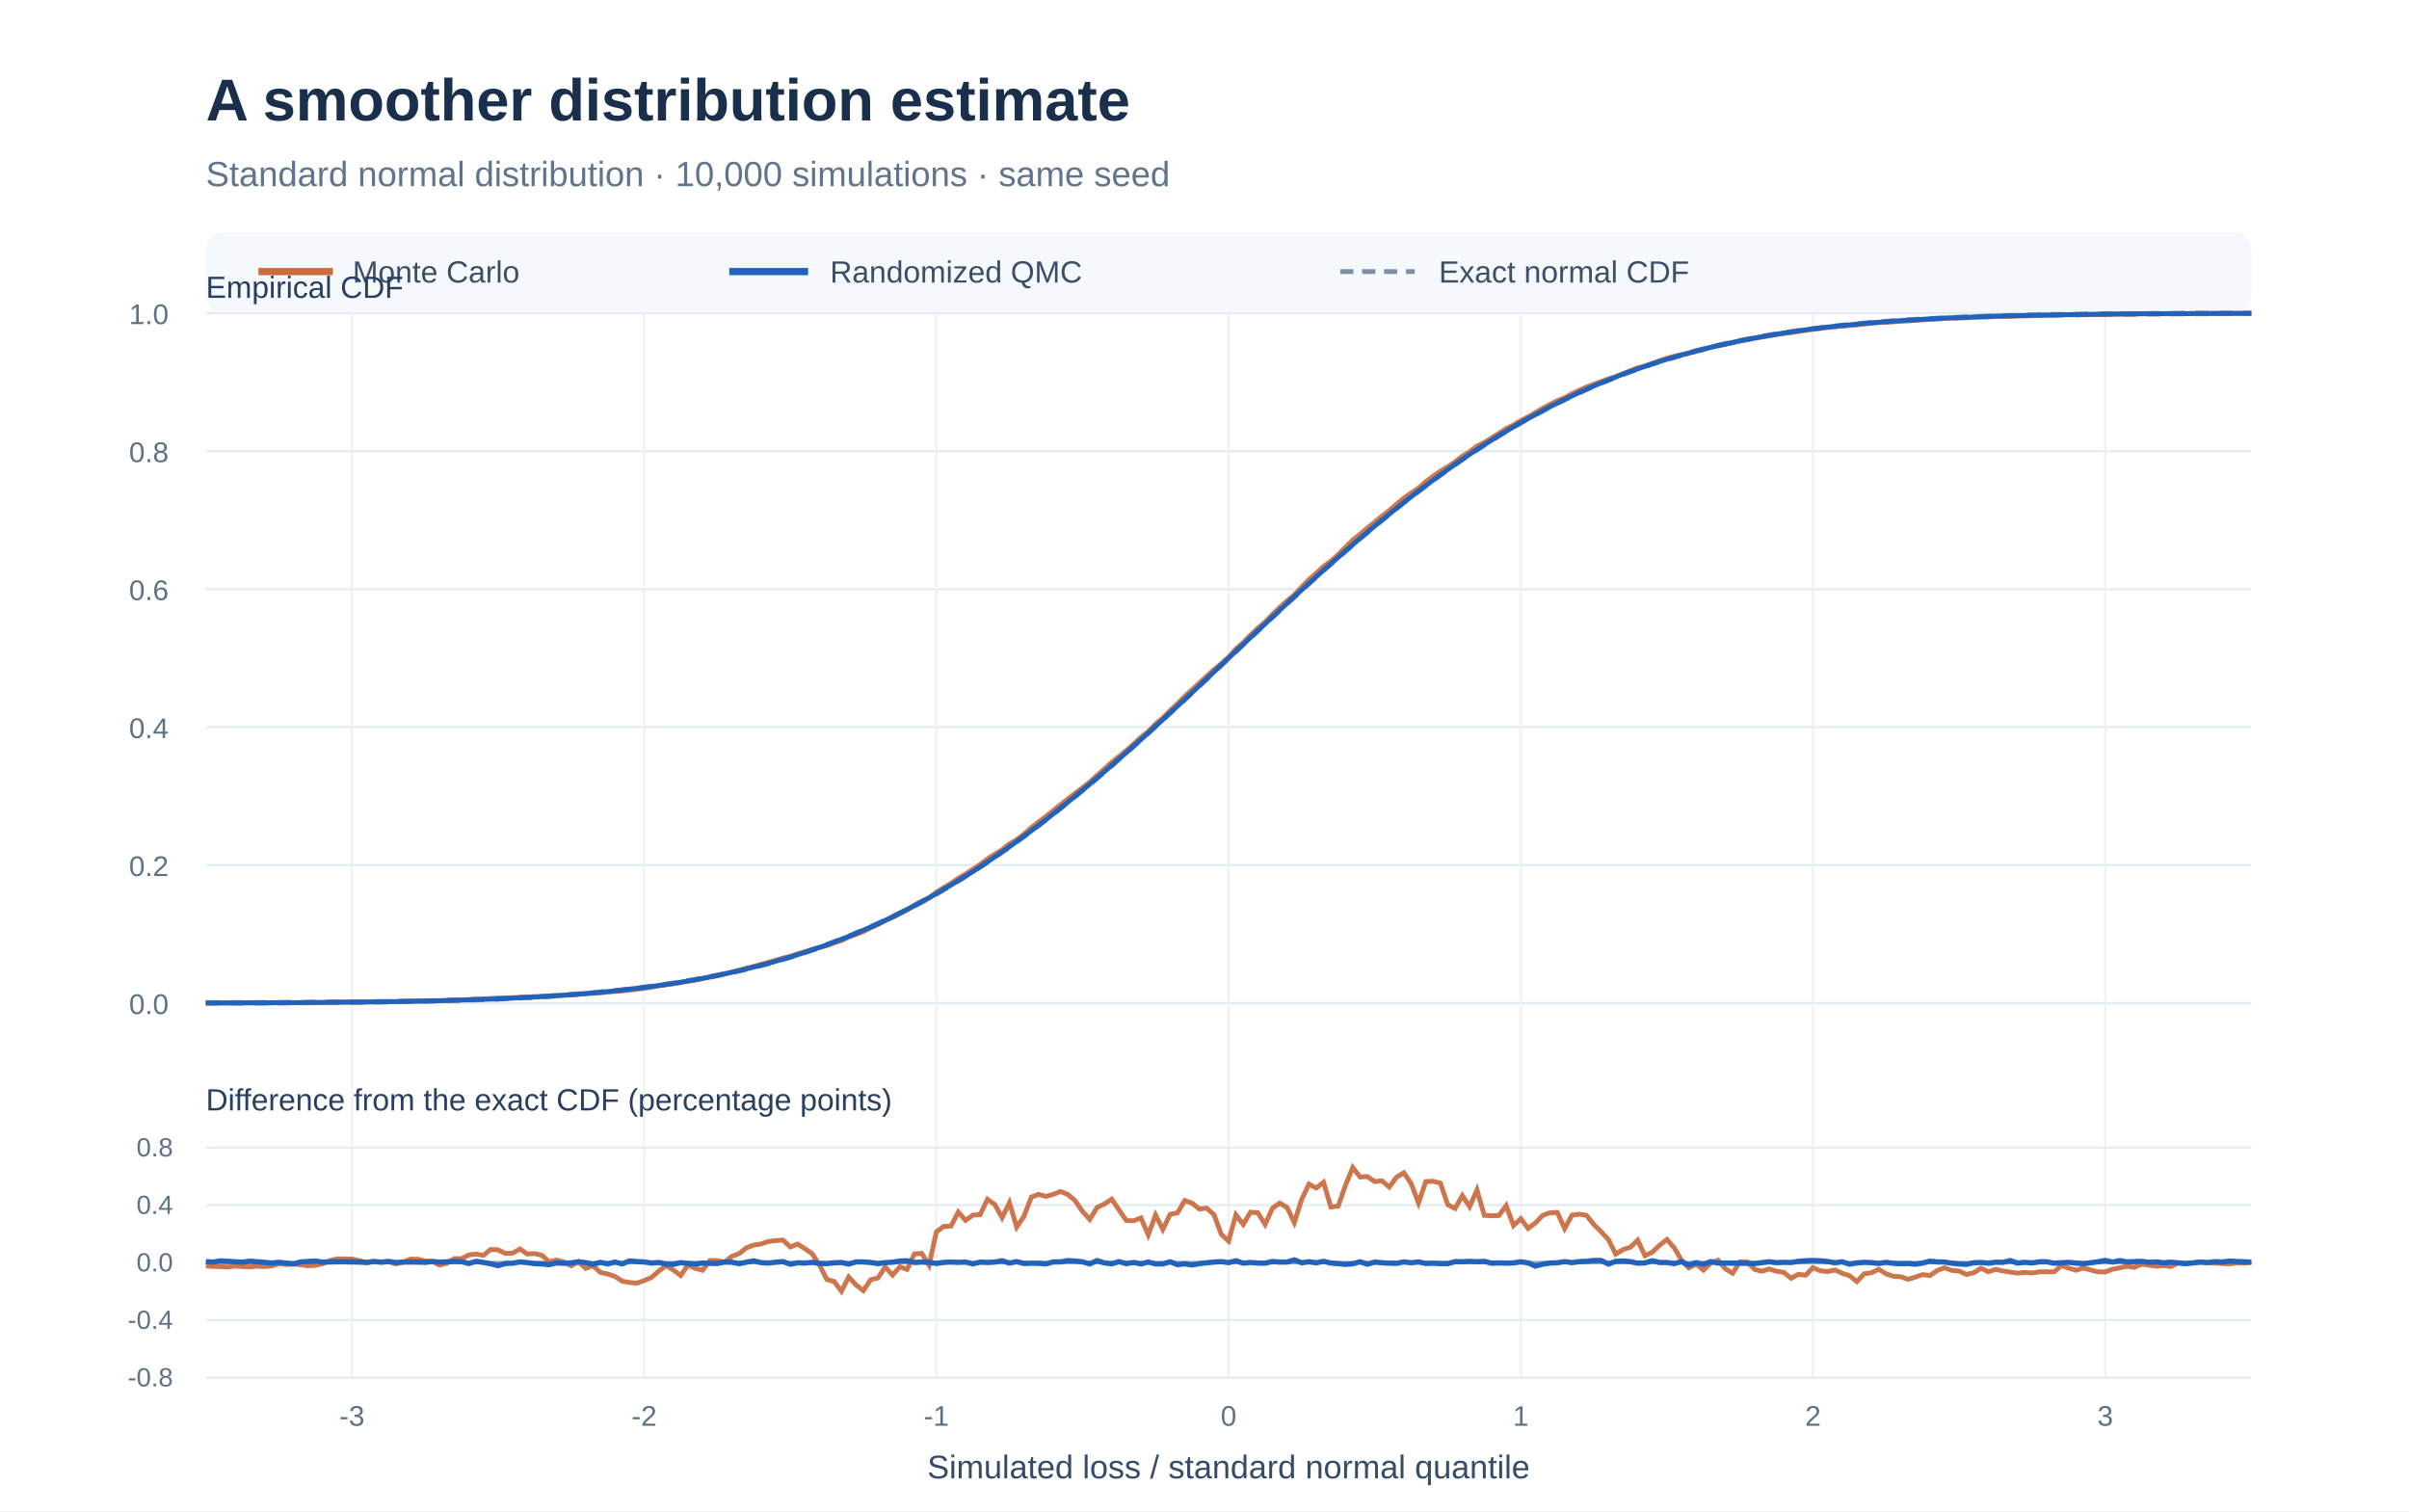
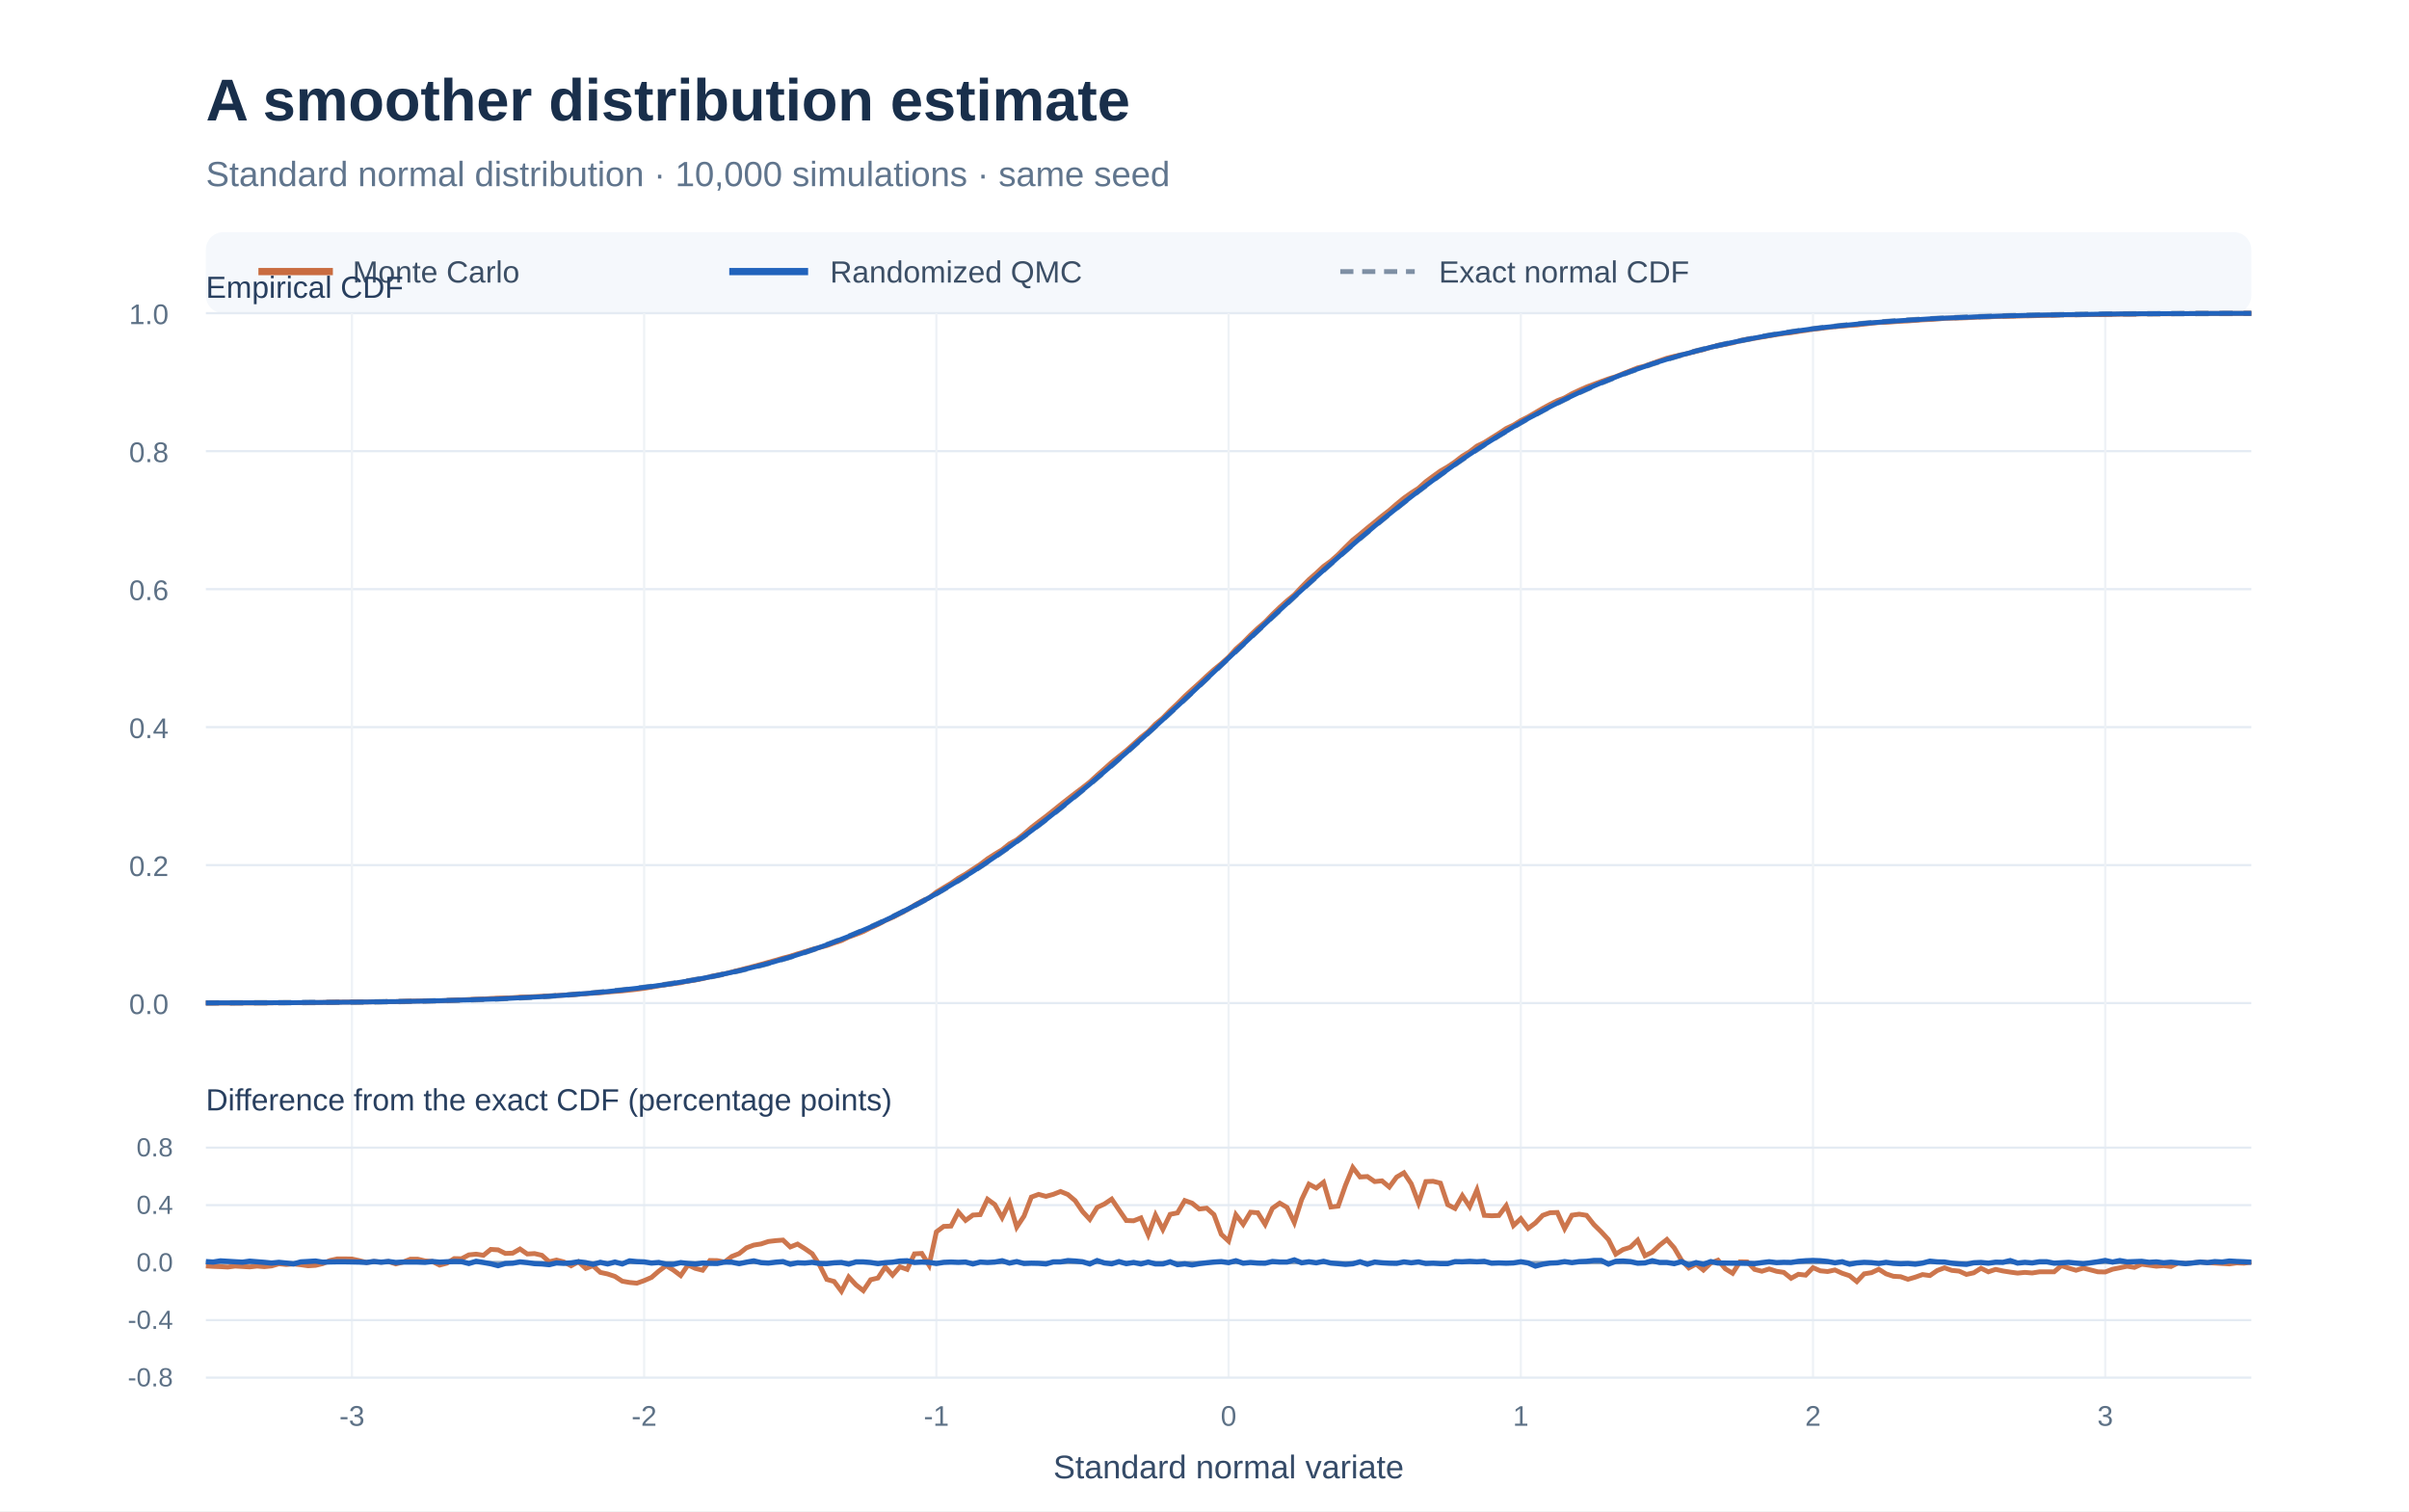
<svg xmlns="http://www.w3.org/2000/svg" width="1100" height="690" viewBox="0 0 1100 690" role="img" aria-label="Normal distribution empirical CDF compared with Monte Carlo and randomized Sobol sampling; a lower deviation panel shows QMC much closer to the exact CDF.">
  <rect width="1100" height="690" fill="#fff" />
  <text x="94" y="55" font-family="Arial,Helvetica,sans-serif" font-weight="700" font-size="27" fill="#192f4b">A smoother distribution estimate</text>
  <text x="94" y="85" font-family="Arial,Helvetica,sans-serif" font-size="16" fill="#60758d">Standard normal distribution · 10,000 simulations · same seed</text>
  <rect x="94" y="106" width="934" height="37" rx="8" fill="#f5f8fc" />
  <line x1="118" x2="152" y1="124" y2="124" stroke="#c96c40" stroke-width="3.3" />
  <text x="161" y="129" font-family="Arial" font-size="14" fill="#3c4f66">Monte Carlo</text>
  <line x1="333" x2="369" y1="124" y2="124" stroke="#2163bc" stroke-width="3.3" />
  <text x="379" y="129" font-family="Arial" font-size="14" fill="#3c4f66">Randomized QMC</text>
  <line x1="612" x2="646" y1="124" y2="124" stroke="#7e8fa4" stroke-width="2.2" stroke-dasharray="6 4" />
  <text x="657" y="129" font-family="Arial" font-size="14" fill="#3c4f66">Exact normal CDF</text>
  <line x1="94" y1="458.00" x2="1028" y2="458.00" stroke="#e4ebf3" />
  <text x="77" y="463.00" font-size="13" font-family="Arial" text-anchor="end" fill="#5d7186">0.0</text>
  <line x1="94" y1="395.00" x2="1028" y2="395.00" stroke="#e4ebf3" />
  <text x="77" y="400.00" font-size="13" font-family="Arial" text-anchor="end" fill="#5d7186">0.2</text>
  <line x1="94" y1="332.00" x2="1028" y2="332.00" stroke="#e4ebf3" />
  <text x="77" y="337.00" font-size="13" font-family="Arial" text-anchor="end" fill="#5d7186">0.4</text>
  <line x1="94" y1="269.00" x2="1028" y2="269.00" stroke="#e4ebf3" />
  <text x="77" y="274.00" font-size="13" font-family="Arial" text-anchor="end" fill="#5d7186">0.6</text>
  <line x1="94" y1="206.00" x2="1028" y2="206.00" stroke="#e4ebf3" />
  <text x="77" y="211.00" font-size="13" font-family="Arial" text-anchor="end" fill="#5d7186">0.8</text>
  <line x1="94" y1="143.00" x2="1028" y2="143.00" stroke="#e4ebf3" />
  <text x="77" y="148.00" font-size="13" font-family="Arial" text-anchor="end" fill="#5d7186">1.0</text>
  <line x1="160.71" y1="143" x2="160.71" y2="629" stroke="#eef2f6" />
  <text x="160.71" y="651" font-size="13" text-anchor="middle" font-family="Arial" fill="#5d7186">-3</text>
  <line x1="294.14" y1="143" x2="294.14" y2="629" stroke="#eef2f6" />
  <text x="294.14" y="651" font-size="13" text-anchor="middle" font-family="Arial" fill="#5d7186">-2</text>
  <line x1="427.57" y1="143" x2="427.57" y2="629" stroke="#eef2f6" />
  <text x="427.57" y="651" font-size="13" text-anchor="middle" font-family="Arial" fill="#5d7186">-1</text>
  <line x1="561.00" y1="143" x2="561.00" y2="629" stroke="#eef2f6" />
  <text x="561.00" y="651" font-size="13" text-anchor="middle" font-family="Arial" fill="#5d7186">0</text>
  <line x1="694.43" y1="143" x2="694.43" y2="629" stroke="#eef2f6" />
  <text x="694.43" y="651" font-size="13" text-anchor="middle" font-family="Arial" fill="#5d7186">1</text>
  <line x1="827.86" y1="143" x2="827.86" y2="629" stroke="#eef2f6" />
  <text x="827.86" y="651" font-size="13" text-anchor="middle" font-family="Arial" fill="#5d7186">2</text>
  <line x1="961.29" y1="143" x2="961.29" y2="629" stroke="#eef2f6" />
  <text x="961.29" y="651" font-size="13" text-anchor="middle" font-family="Arial" fill="#5d7186">3</text>
  <path d="M94.00,457.93 L97.34,457.92 L100.67,457.91 L104.01,457.90 L107.34,457.89 L110.68,457.88 L114.01,457.87 L117.35,457.86 L120.69,457.85 L124.02,457.83 L127.36,457.82 L130.69,457.80 L134.03,457.78 L137.36,457.76 L140.70,457.74 L144.04,457.72 L147.37,457.70 L150.71,457.67 L154.04,457.64 L157.38,457.61 L160.71,457.57 L164.05,457.54 L167.39,457.50 L170.72,457.46 L174.06,457.41 L177.39,457.36 L180.73,457.31 L184.06,457.26 L187.40,457.20 L190.74,457.13 L194.07,457.06 L197.41,456.99 L200.74,456.91 L204.08,456.82 L207.41,456.73 L210.75,456.64 L214.09,456.53 L217.42,456.42 L220.76,456.30 L224.09,456.18 L227.43,456.04 L230.76,455.90 L234.10,455.75 L237.44,455.59 L240.77,455.42 L244.11,455.24 L247.44,455.04 L250.78,454.84 L254.11,454.62 L257.45,454.39 L260.79,454.15 L264.12,453.89 L267.46,453.62 L270.79,453.33 L274.13,453.03 L277.46,452.71 L280.80,452.37 L284.14,452.02 L287.47,451.64 L290.81,451.25 L294.14,450.83 L297.48,450.40 L300.81,449.94 L304.15,449.46 L307.49,448.95 L310.82,448.43 L314.16,447.87 L317.49,447.29 L320.83,446.68 L324.16,446.05 L327.50,445.38 L330.84,444.69 L334.17,443.96 L337.51,443.21 L340.84,442.42 L344.18,441.59 L347.51,440.74 L350.85,439.85 L354.19,438.92 L357.52,437.96 L360.86,436.96 L364.19,435.92 L367.53,434.84 L370.86,433.72 L374.20,432.56 L377.54,431.36 L380.87,430.12 L384.21,428.84 L387.54,427.51 L390.88,426.14 L394.21,424.72 L397.55,423.26 L400.89,421.75 L404.22,420.20 L407.56,418.60 L410.89,416.96 L414.23,415.27 L417.56,413.53 L420.90,411.74 L424.24,409.91 L427.57,408.02 L430.91,406.09 L434.24,404.12 L437.58,402.09 L440.91,400.02 L444.25,397.90 L447.59,395.74 L450.92,393.52 L454.26,391.27 L457.59,388.96 L460.93,386.61 L464.26,384.22 L467.60,381.78 L470.94,379.30 L474.27,376.78 L477.61,374.21 L480.94,371.61 L484.28,368.97 L487.61,366.28 L490.95,363.57 L494.29,360.81 L497.62,358.02 L500.96,355.20 L504.29,352.34 L507.63,349.46 L510.96,346.54 L514.30,343.60 L517.64,340.63 L520.97,337.64 L524.31,334.63 L527.64,331.59 L530.98,328.54 L534.31,325.47 L537.65,322.38 L540.99,319.28 L544.32,316.17 L547.66,313.05 L550.99,309.92 L554.33,306.78 L557.66,303.64 L561.00,300.50 L564.34,297.36 L567.67,294.22 L571.01,291.08 L574.34,287.95 L577.68,284.83 L581.01,281.72 L584.35,278.62 L587.69,275.53 L591.02,272.46 L594.36,269.41 L597.69,266.37 L601.03,263.36 L604.36,260.37 L607.70,257.40 L611.04,254.46 L614.37,251.54 L617.71,248.66 L621.04,245.80 L624.38,242.98 L627.71,240.19 L631.05,237.43 L634.39,234.72 L637.72,232.03 L641.06,229.39 L644.39,226.79 L647.73,224.22 L651.06,221.70 L654.40,219.22 L657.74,216.78 L661.07,214.39 L664.41,212.04 L667.74,209.73 L671.08,207.48 L674.41,205.26 L677.75,203.10 L681.09,200.98 L684.42,198.91 L687.76,196.88 L691.09,194.91 L694.43,192.98 L697.76,191.09 L701.10,189.26 L704.44,187.47 L707.77,185.73 L711.11,184.04 L714.44,182.40 L717.78,180.80 L721.11,179.25 L724.45,177.74 L727.79,176.28 L731.12,174.86 L734.46,173.49 L737.79,172.16 L741.13,170.88 L744.46,169.64 L747.80,168.44 L751.14,167.28 L754.47,166.16 L757.81,165.08 L761.14,164.04 L764.48,163.04 L767.81,162.08 L771.15,161.15 L774.49,160.26 L777.82,159.41 L781.16,158.58 L784.49,157.79 L787.83,157.04 L791.16,156.31 L794.50,155.62 L797.84,154.95 L801.17,154.32 L804.51,153.71 L807.84,153.13 L811.18,152.57 L814.51,152.05 L817.85,151.54 L821.19,151.06 L824.52,150.60 L827.86,150.17 L831.19,149.75 L834.53,149.36 L837.86,148.98 L841.20,148.63 L844.54,148.29 L847.87,147.97 L851.21,147.67 L854.54,147.38 L857.88,147.11 L861.21,146.85 L864.55,146.61 L867.89,146.38 L871.22,146.16 L874.56,145.96 L877.89,145.76 L881.23,145.58 L884.56,145.41 L887.90,145.25 L891.24,145.10 L894.57,144.96 L897.91,144.82 L901.24,144.70 L904.58,144.58 L907.91,144.47 L911.25,144.36 L914.59,144.27 L917.92,144.18 L921.26,144.09 L924.59,144.01 L927.93,143.94 L931.26,143.87 L934.60,143.80 L937.94,143.74 L941.27,143.69 L944.61,143.64 L947.94,143.59 L951.28,143.54 L954.61,143.50 L957.95,143.46 L961.29,143.43 L964.62,143.39 L967.96,143.36 L971.29,143.33 L974.63,143.30 L977.96,143.28 L981.30,143.26 L984.64,143.24 L987.97,143.22 L991.31,143.20 L994.64,143.18 L997.98,143.17 L1001.31,143.15 L1004.65,143.14 L1007.99,143.13 L1011.32,143.12 L1014.66,143.11 L1017.99,143.10 L1021.33,143.09 L1024.66,143.08 L1028.00,143.07" fill="none" stroke="#8194aa" stroke-width="2.5" stroke-dasharray="6 5" />
  <path d="M94.00,458.00 L97.34,458.00 L100.67,458.00 L104.01,458.00 L107.34,457.97 L110.68,457.97 L114.01,457.97 L117.35,457.94 L120.69,457.94 L124.02,457.91 L127.36,457.84 L130.69,457.84 L134.03,457.81 L137.36,457.81 L140.70,457.81 L144.04,457.78 L147.37,457.72 L150.71,457.62 L154.04,457.56 L157.38,457.53 L160.71,457.50 L164.05,457.49 L167.39,457.50 L170.72,457.43 L174.06,457.40 L177.39,457.34 L180.73,457.34 L184.06,457.24 L187.40,457.12 L190.74,457.05 L194.07,457.02 L197.41,456.96 L200.74,456.96 L204.08,456.84 L207.41,456.64 L210.75,456.55 L214.09,456.36 L217.42,456.24 L220.76,456.14 L224.09,455.89 L227.43,455.76 L230.76,455.70 L234.10,455.54 L237.44,455.29 L240.77,455.23 L244.11,455.04 L247.44,454.88 L250.78,454.82 L254.11,454.57 L257.45,454.38 L260.79,454.22 L264.12,453.87 L267.46,453.75 L270.79,453.40 L274.13,453.24 L277.46,452.96 L280.80,452.68 L284.14,452.42 L287.47,452.08 L290.81,451.70 L294.14,451.23 L297.48,450.72 L300.81,450.13 L304.15,449.53 L307.49,449.12 L310.82,448.71 L314.16,447.92 L317.49,447.42 L320.83,446.85 L324.16,446.00 L327.50,445.34 L330.84,444.67 L334.17,443.83 L337.51,443.01 L340.84,442.09 L344.18,441.21 L347.51,440.33 L350.85,439.38 L354.19,438.44 L357.52,437.46 L360.86,436.61 L364.19,435.51 L367.53,434.53 L370.86,433.52 L374.20,432.61 L377.54,431.73 L380.87,430.53 L384.21,429.46 L387.54,427.82 L390.88,426.62 L394.21,425.33 L397.55,423.63 L400.89,422.09 L404.22,420.30 L407.56,418.88 L410.89,417.05 L414.23,415.41 L417.56,413.33 L420.90,411.54 L424.24,409.96 L427.57,407.35 L430.91,405.30 L434.24,403.32 L437.58,400.98 L440.91,399.09 L444.25,396.86 L447.59,394.68 L450.92,392.13 L454.26,389.99 L457.59,387.98 L460.93,385.30 L464.26,383.44 L467.60,380.76 L470.94,377.86 L474.27,375.28 L477.61,372.76 L480.94,370.11 L484.28,367.41 L487.61,364.79 L490.95,362.21 L494.29,359.69 L497.62,357.07 L500.96,353.99 L504.29,351.06 L507.63,348.07 L510.96,345.39 L514.30,342.68 L517.64,339.72 L520.97,336.66 L524.31,334.02 L527.64,330.55 L530.98,327.81 L534.31,324.41 L537.65,321.29 L540.99,317.92 L544.32,314.86 L547.66,311.87 L550.99,308.72 L554.33,305.73 L557.66,303.02 L561.00,300.03 L564.34,296.31 L567.67,293.38 L571.01,289.98 L574.34,286.86 L577.68,283.99 L581.01,280.53 L584.35,277.32 L587.69,274.32 L591.02,271.58 L594.36,268.02 L597.69,264.65 L601.03,261.72 L604.36,258.61 L607.70,256.18 L611.04,253.22 L614.37,249.85 L617.71,246.57 L621.04,243.92 L624.38,241.09 L627.71,238.41 L631.05,235.64 L634.39,233.06 L637.72,230.16 L641.06,227.42 L644.39,225.06 L647.73,222.91 L651.06,219.92 L654.40,217.44 L657.74,215.04 L661.07,213.12 L664.41,210.85 L667.74,208.27 L671.08,206.25 L674.41,203.67 L677.75,202.06 L681.09,199.95 L684.42,197.87 L687.76,195.64 L691.09,194.09 L694.43,192.01 L697.76,190.35 L701.10,188.39 L704.44,186.44 L707.77,184.64 L711.11,182.94 L714.44,181.65 L717.78,179.76 L721.11,178.19 L724.45,176.70 L727.79,175.44 L731.12,174.19 L734.46,172.99 L737.79,171.98 L741.13,170.59 L744.46,169.30 L747.80,167.95 L751.14,167.13 L754.47,165.93 L757.81,164.70 L761.14,163.54 L764.48,162.72 L767.81,162.03 L771.15,161.27 L774.49,160.29 L777.82,159.57 L781.16,158.59 L784.49,157.74 L787.83,157.17 L791.16,156.55 L794.50,155.60 L797.84,154.94 L801.17,154.47 L804.51,153.90 L807.84,153.27 L811.18,152.76 L814.51,152.26 L817.85,151.88 L821.19,151.32 L824.52,150.88 L827.86,150.28 L831.19,149.93 L834.53,149.55 L837.86,149.14 L841.20,148.86 L844.54,148.58 L847.87,148.39 L851.21,147.91 L854.54,147.60 L857.88,147.25 L861.21,147.10 L864.55,146.91 L867.89,146.69 L871.22,146.53 L874.56,146.27 L877.89,146.03 L881.23,145.87 L884.56,145.58 L887.90,145.36 L891.24,145.27 L894.57,145.14 L897.91,145.08 L901.24,144.92 L904.58,144.70 L907.91,144.67 L911.25,144.51 L914.59,144.45 L917.92,144.38 L921.26,144.32 L924.59,144.23 L927.93,144.17 L931.26,144.07 L934.60,144.01 L937.94,143.95 L941.27,143.75 L944.61,143.76 L947.94,143.75 L951.28,143.66 L954.61,143.66 L957.95,143.66 L961.29,143.63 L964.62,143.54 L967.96,143.47 L971.29,143.41 L974.63,143.41 L977.96,143.31 L981.30,143.31 L984.64,143.31 L987.97,143.28 L991.31,143.28 L994.64,143.19 L997.98,143.19 L1001.31,143.16 L1004.65,143.13 L1007.99,143.13 L1011.32,143.13 L1014.66,143.13 L1017.99,143.13 L1021.33,143.09 L1024.66,143.09 L1028.00,143.06" fill="none" stroke="#c96c40" stroke-width="2.2" opacity=".92" />
  <path d="M94.00,457.90 L97.34,457.91 L100.67,457.87 L104.01,457.87 L107.34,457.87 L110.68,457.87 L114.01,457.84 L117.35,457.84 L120.69,457.84 L124.02,457.84 L127.36,457.81 L130.69,457.81 L134.03,457.81 L137.36,457.75 L140.70,457.72 L144.04,457.69 L147.37,457.69 L150.71,457.65 L154.04,457.62 L157.38,457.59 L160.71,457.56 L164.05,457.53 L167.39,457.50 L170.72,457.43 L174.06,457.40 L177.39,457.34 L180.73,457.31 L184.06,457.24 L187.40,457.18 L190.74,457.12 L194.07,457.06 L197.41,456.96 L200.74,456.90 L204.08,456.80 L207.41,456.71 L210.75,456.61 L214.09,456.55 L217.42,456.39 L220.76,456.30 L224.09,456.20 L227.43,456.11 L230.76,455.92 L234.10,455.76 L237.44,455.57 L240.77,455.42 L244.11,455.26 L247.44,455.07 L250.78,454.88 L254.11,454.63 L257.45,454.41 L260.79,454.16 L264.12,453.87 L267.46,453.62 L270.79,453.37 L274.13,453.02 L277.46,452.74 L280.80,452.36 L284.14,452.05 L287.47,451.60 L290.81,451.23 L294.14,450.82 L297.48,450.41 L300.81,449.94 L304.15,449.49 L307.49,448.99 L310.82,448.43 L314.16,447.89 L317.49,447.32 L320.83,446.69 L324.16,446.06 L327.50,445.40 L330.84,444.67 L334.17,443.95 L337.51,443.23 L340.84,442.41 L344.18,441.56 L347.51,440.74 L350.85,439.86 L354.19,438.91 L357.52,437.93 L360.86,436.99 L364.19,435.92 L367.53,434.85 L370.86,433.71 L374.20,432.58 L377.54,431.38 L380.87,430.12 L384.21,428.83 L387.54,427.54 L390.88,426.12 L394.21,424.70 L397.55,423.26 L400.89,421.78 L404.22,420.20 L407.56,418.59 L410.89,416.92 L414.23,415.22 L417.56,413.52 L420.90,411.73 L424.24,409.90 L427.57,408.04 L430.91,406.09 L434.24,404.10 L437.58,402.09 L440.91,400.01 L444.25,397.93 L447.59,395.72 L450.92,393.52 L454.26,391.25 L457.59,388.92 L460.93,386.62 L464.26,384.20 L467.60,381.80 L470.94,379.31 L474.27,376.79 L477.61,374.24 L480.94,371.59 L484.28,368.95 L487.61,366.24 L490.95,363.53 L494.29,360.79 L497.62,358.05 L500.96,355.15 L504.29,352.35 L507.63,349.48 L510.96,346.52 L514.30,343.62 L517.64,340.63 L520.97,337.67 L524.31,334.62 L527.64,331.62 L530.98,328.57 L534.31,325.45 L537.65,322.42 L540.99,319.30 L544.32,316.22 L547.66,313.07 L550.99,309.92 L554.33,306.77 L557.66,303.62 L561.00,300.50 L564.34,297.32 L567.67,294.23 L571.01,291.08 L574.34,287.96 L577.68,284.85 L581.01,281.70 L584.35,278.61 L587.69,275.52 L591.02,272.40 L594.36,269.41 L597.69,266.35 L601.03,263.36 L604.36,260.34 L607.70,257.41 L611.04,254.48 L614.37,251.58 L617.71,248.68 L621.04,245.78 L624.38,243.01 L627.71,240.18 L631.05,237.44 L634.39,234.73 L637.72,232.05 L641.06,229.37 L644.39,226.79 L647.73,224.21 L651.06,221.72 L654.40,219.23 L657.74,216.80 L661.07,214.41 L664.41,212.02 L667.74,209.72 L671.08,207.45 L674.41,205.24 L677.75,203.07 L681.09,200.99 L684.42,198.91 L687.76,196.90 L691.09,194.91 L694.43,192.96 L697.76,191.10 L701.10,189.34 L704.44,187.51 L707.77,185.74 L711.11,184.05 L714.44,182.38 L717.78,180.80 L721.11,179.22 L724.45,177.71 L727.79,176.23 L731.12,174.82 L734.46,173.52 L737.79,172.14 L741.13,170.85 L744.46,169.62 L747.80,168.45 L751.14,167.29 L754.47,166.12 L757.81,165.08 L761.14,164.04 L764.48,163.07 L767.81,162.06 L771.15,161.21 L774.49,160.26 L777.82,159.44 L781.16,158.56 L784.49,157.80 L787.83,157.05 L791.16,156.33 L794.50,155.63 L797.84,154.97 L801.17,154.34 L804.51,153.71 L807.84,153.11 L811.18,152.57 L814.51,152.04 L817.85,151.54 L821.19,151.03 L824.52,150.56 L827.86,150.12 L831.19,149.71 L834.53,149.33 L837.86,148.99 L841.20,148.61 L844.54,148.32 L847.87,147.98 L851.21,147.66 L854.54,147.38 L857.88,147.13 L861.21,146.84 L864.55,146.62 L867.89,146.40 L871.22,146.18 L874.56,145.99 L877.89,145.77 L881.23,145.55 L884.56,145.40 L887.90,145.24 L891.24,145.11 L894.57,144.98 L897.91,144.86 L901.24,144.70 L904.58,144.58 L907.91,144.48 L911.25,144.36 L914.59,144.26 L917.92,144.13 L921.26,144.10 L924.59,144.01 L927.93,143.94 L931.26,143.85 L934.60,143.79 L937.94,143.76 L941.27,143.69 L944.61,143.63 L947.94,143.60 L951.28,143.57 L954.61,143.50 L957.95,143.44 L961.29,143.38 L964.62,143.38 L967.96,143.32 L971.29,143.32 L974.63,143.28 L977.96,143.25 L981.30,143.25 L984.64,143.22 L987.97,143.22 L991.31,143.19 L994.64,143.19 L997.98,143.19 L1001.31,143.16 L1004.65,143.13 L1007.99,143.13 L1011.32,143.09 L1014.66,143.09 L1017.99,143.06 L1021.33,143.06 L1024.66,143.06 L1028.00,143.06" fill="none" stroke="#2163bc" stroke-width="2.2" />
  <text x="94" y="136" font-family="Arial" font-size="14" fill="#283f5f">Empirical CDF</text>
  <text x="94" y="507" font-family="Arial" font-size="14" fill="#283f5f">Difference from the exact CDF (percentage points)</text>
  <line x1="94" y1="629.00" x2="1028" y2="629.00" stroke="#e4ebf3" stroke-width="1" />
  <text x="79" y="633.00" font-size="12" text-anchor="end" font-family="Arial" fill="#5d7186">-0.8</text>
  <line x1="94" y1="602.75" x2="1028" y2="602.75" stroke="#e4ebf3" stroke-width="1" />
  <text x="79" y="606.75" font-size="12" text-anchor="end" font-family="Arial" fill="#5d7186">-0.4</text>
  <line x1="94" y1="576.50" x2="1028" y2="576.50" stroke="#93a4b9" stroke-width="1.6" />
  <text x="79" y="580.50" font-size="12" text-anchor="end" font-family="Arial" fill="#5d7186">0.0</text>
  <line x1="94" y1="550.25" x2="1028" y2="550.25" stroke="#e4ebf3" stroke-width="1" />
  <text x="79" y="554.25" font-size="12" text-anchor="end" font-family="Arial" fill="#5d7186">0.4</text>
  <line x1="94" y1="524.00" x2="1028" y2="524.00" stroke="#e4ebf3" stroke-width="1" />
  <text x="79" y="528.00" font-size="12" text-anchor="end" font-family="Arial" fill="#5d7186">0.8</text>
  <path d="M94.00,578.01 L97.34,578.21 L100.67,578.34 L104.01,578.53 L107.34,578.08 L110.68,578.27 L114.01,578.47 L117.35,578.08 L120.69,578.34 L124.02,578.01 L127.36,577.02 L130.69,577.35 L134.03,577.09 L137.36,577.48 L140.70,577.94 L144.04,577.75 L147.37,576.96 L150.71,575.52 L154.04,574.79 L157.38,574.79 L160.71,574.86 L164.05,575.58 L167.39,576.43 L170.72,575.98 L174.06,576.30 L177.39,575.98 L180.73,577.09 L184.06,576.24 L187.40,574.92 L190.74,574.92 L194.07,575.71 L197.41,575.98 L200.74,577.62 L204.08,576.76 L207.41,574.66 L210.75,574.73 L214.09,572.96 L217.42,572.63 L220.76,573.15 L224.09,570.46 L227.43,570.66 L230.76,572.30 L234.10,572.17 L237.44,570.27 L240.77,572.56 L244.11,572.37 L247.44,573.15 L250.78,576.11 L254.11,575.32 L257.45,576.17 L260.79,577.94 L264.12,576.11 L267.46,579.13 L270.79,577.94 L274.13,580.96 L277.46,581.68 L280.80,582.80 L284.14,584.97 L287.47,585.56 L290.81,585.88 L294.14,584.70 L297.48,583.26 L300.81,580.37 L304.15,577.88 L307.49,579.91 L310.82,582.41 L314.16,577.55 L317.49,579.13 L320.83,579.98 L324.16,575.52 L327.50,575.58 L330.84,576.24 L334.17,573.68 L337.51,572.37 L340.84,569.74 L344.18,568.49 L347.51,567.97 L350.85,566.85 L354.19,566.46 L357.52,566.20 L360.86,569.35 L364.19,568.03 L367.53,570.13 L370.86,572.43 L374.20,577.55 L377.54,584.18 L380.87,585.10 L384.21,589.56 L387.54,583.06 L390.88,586.67 L394.21,589.30 L397.55,584.31 L400.89,583.52 L404.22,578.47 L407.56,582.21 L410.89,578.40 L414.23,579.58 L417.56,572.50 L420.90,572.30 L424.24,577.68 L427.57,562.46 L430.91,559.96 L434.24,559.83 L437.58,553.40 L440.91,557.21 L444.25,554.78 L447.59,554.58 L450.92,547.56 L454.26,549.99 L457.59,555.96 L460.93,549.13 L464.26,560.29 L467.60,555.24 L470.94,546.57 L474.27,545.33 L477.61,546.25 L480.94,545.33 L484.28,544.02 L487.61,545.39 L490.95,548.22 L494.29,553.14 L497.62,556.75 L500.96,551.30 L504.29,549.73 L507.63,547.49 L510.96,552.42 L514.30,557.27 L517.64,557.40 L520.97,556.09 L524.31,563.77 L527.64,554.78 L530.98,561.34 L534.31,554.45 L537.65,553.79 L540.99,548.15 L544.32,549.33 L547.66,552.02 L550.99,551.63 L554.33,554.58 L557.66,563.57 L561.00,566.66 L564.34,554.65 L567.67,559.04 L571.01,553.47 L574.34,553.73 L577.68,559.04 L581.01,551.69 L584.35,549.33 L587.69,551.30 L591.02,558.19 L594.36,547.69 L597.69,540.67 L601.03,542.44 L604.36,539.82 L607.70,551.10 L611.04,550.71 L614.37,541.19 L617.71,533.06 L621.04,537.39 L624.38,537.19 L627.71,539.49 L631.05,539.16 L634.39,541.98 L637.72,537.45 L641.06,535.48 L644.39,540.47 L647.73,549.27 L651.06,539.49 L654.40,539.36 L657.74,540.21 L661.07,550.05 L664.41,551.76 L667.74,545.92 L671.08,550.97 L674.41,543.29 L677.75,554.91 L681.09,555.11 L684.42,554.98 L687.76,550.51 L691.09,559.57 L694.43,556.42 L697.76,560.88 L701.10,558.39 L704.44,554.91 L707.77,553.73 L711.11,553.60 L714.44,560.95 L717.78,554.84 L721.11,554.38 L724.45,554.91 L727.79,559.11 L731.12,562.39 L734.46,566.00 L737.79,572.63 L741.13,570.53 L744.46,569.48 L747.80,566.26 L751.14,573.35 L754.47,571.71 L757.81,568.56 L761.14,565.93 L764.48,569.74 L767.81,575.38 L771.15,578.93 L774.49,577.16 L777.82,579.91 L781.16,576.70 L784.49,575.38 L787.83,579.32 L791.16,581.36 L794.50,576.11 L797.84,576.17 L801.17,579.58 L804.51,580.44 L807.84,579.39 L811.18,580.44 L814.51,580.96 L817.85,583.65 L821.19,581.82 L824.52,582.21 L827.86,578.80 L831.19,580.24 L834.53,580.57 L837.86,579.85 L841.20,581.36 L844.54,582.47 L847.87,585.16 L851.21,581.62 L854.54,581.09 L857.88,579.52 L861.21,581.62 L864.55,582.73 L867.89,582.93 L871.22,584.11 L874.56,583.13 L877.89,581.95 L881.23,582.41 L884.56,580.11 L887.90,578.86 L891.24,580.04 L894.57,580.37 L897.91,581.88 L901.24,581.16 L904.58,579.06 L907.91,580.70 L911.25,579.58 L914.59,580.31 L917.92,580.83 L921.26,581.29 L924.59,580.96 L927.93,581.23 L931.26,580.70 L934.60,580.70 L937.94,580.70 L941.27,577.88 L944.61,578.99 L947.94,579.98 L951.28,578.99 L954.61,579.85 L957.95,580.70 L961.29,580.77 L964.62,579.52 L967.96,578.86 L971.29,578.14 L974.63,578.67 L977.96,577.22 L981.30,577.68 L984.64,578.14 L987.97,577.88 L991.31,578.27 L994.64,576.63 L997.98,576.96 L1001.31,576.63 L1004.65,576.24 L1007.99,576.50 L1011.32,576.70 L1014.66,576.89 L1017.99,577.09 L1021.33,576.63 L1024.66,576.76 L1028.00,576.30" fill="none" stroke="#c96c40" stroke-width="2.2" opacity=".93" />
  <path d="M94.00,576.04 L97.34,576.24 L100.67,575.71 L104.01,575.91 L107.34,576.11 L110.68,576.30 L114.01,575.84 L117.35,576.11 L120.69,576.37 L124.02,576.70 L127.36,576.37 L130.69,576.70 L134.03,577.09 L137.36,576.17 L140.70,575.98 L144.04,575.78 L147.37,576.30 L150.71,576.17 L154.04,576.11 L157.38,576.11 L160.71,576.17 L164.05,576.24 L167.39,576.43 L170.72,575.98 L174.06,576.30 L177.39,575.98 L180.73,576.43 L184.06,576.24 L187.40,576.24 L190.74,576.24 L194.07,576.37 L197.41,575.98 L200.74,576.30 L204.08,576.11 L207.41,575.98 L210.75,576.04 L214.09,576.89 L217.42,575.91 L220.76,576.43 L224.09,577.02 L227.43,577.88 L230.76,576.89 L234.10,576.76 L237.44,576.17 L240.77,576.50 L244.11,576.96 L247.44,577.09 L250.78,577.42 L254.11,576.63 L257.45,576.83 L260.79,576.63 L264.12,576.11 L267.46,576.50 L270.79,577.29 L274.13,576.37 L277.46,577.09 L280.80,576.24 L284.14,577.09 L287.47,575.71 L290.81,576.04 L294.14,576.17 L297.48,576.70 L300.81,576.43 L304.15,577.22 L307.49,577.29 L310.82,576.50 L314.16,576.89 L317.49,577.16 L320.83,576.70 L324.16,576.83 L327.50,576.89 L330.84,576.24 L334.17,576.30 L337.51,576.96 L340.84,576.30 L344.18,575.71 L347.51,576.50 L350.85,576.70 L354.19,576.30 L357.52,576.04 L360.86,577.22 L364.19,576.57 L367.53,576.70 L370.86,576.37 L374.20,576.89 L377.54,576.96 L380.87,576.57 L384.21,576.43 L387.54,577.16 L390.88,576.17 L394.21,576.17 L397.55,576.43 L400.89,576.96 L404.22,576.50 L407.56,576.30 L410.89,575.78 L414.23,575.65 L417.56,576.43 L420.90,576.24 L424.24,576.37 L427.57,576.89 L430.91,576.37 L434.24,576.24 L437.58,576.37 L440.91,576.24 L444.25,577.09 L447.59,576.24 L450.92,576.43 L454.26,576.24 L457.59,575.65 L460.93,576.70 L464.26,576.04 L467.60,576.89 L470.94,576.76 L474.27,576.83 L477.61,577.09 L480.94,576.17 L484.28,576.17 L487.61,575.58 L490.95,575.78 L494.29,576.11 L497.62,577.09 L500.96,575.58 L504.29,576.63 L507.63,577.03 L510.96,576.04 L514.30,576.96 L517.64,576.43 L520.97,577.09 L524.31,576.24 L527.64,577.09 L530.98,577.09 L534.31,576.11 L537.65,577.42 L540.99,577.03 L544.32,577.55 L547.66,576.96 L550.99,576.57 L554.33,576.24 L557.66,576.04 L561.00,576.50 L564.34,575.65 L567.67,576.76 L571.01,576.43 L574.34,576.70 L577.68,576.76 L581.01,575.98 L584.35,576.24 L587.69,576.24 L591.02,575.25 L594.36,576.57 L597.69,576.11 L601.03,576.57 L604.36,575.91 L607.70,576.70 L611.04,576.96 L614.37,577.29 L617.71,577.02 L621.04,576.11 L624.38,577.22 L627.71,576.24 L631.05,576.57 L634.39,576.76 L637.72,576.83 L641.06,576.17 L644.39,576.57 L647.73,576.17 L651.06,576.89 L654.40,576.76 L657.74,576.96 L661.07,576.96 L664.41,576.04 L667.74,576.11 L671.08,575.91 L674.41,576.11 L677.75,575.91 L681.09,576.76 L684.42,576.63 L687.76,576.76 L691.09,576.63 L694.43,576.11 L697.76,576.63 L701.10,578.08 L704.44,577.22 L707.77,576.70 L711.11,576.57 L714.44,576.04 L717.78,576.50 L721.11,576.04 L724.45,575.91 L727.79,575.52 L731.12,575.52 L734.46,577.16 L737.79,575.91 L741.13,575.78 L744.46,576.04 L747.80,576.76 L751.14,576.63 L754.47,575.65 L757.81,576.43 L761.14,576.43 L764.48,576.96 L767.81,576.04 L771.15,577.62 L774.49,576.50 L777.82,577.29 L781.16,576.04 L784.49,576.70 L787.83,576.70 L791.16,576.76 L794.50,576.76 L797.84,576.83 L801.17,576.96 L804.51,576.50 L807.84,576.11 L811.18,576.50 L814.51,576.37 L817.85,576.43 L821.19,575.91 L824.52,575.65 L827.86,575.52 L831.19,575.65 L834.53,575.98 L837.86,576.57 L841.20,576.11 L844.54,577.22 L847.87,576.63 L851.21,576.37 L854.54,576.50 L857.88,576.89 L861.21,576.37 L864.55,576.83 L867.89,577.02 L871.22,576.89 L874.56,577.22 L877.89,576.70 L881.23,575.84 L884.56,576.17 L887.90,576.24 L891.24,576.76 L894.57,577.09 L897.91,577.29 L901.24,576.57 L904.58,576.43 L907.91,576.76 L911.25,576.30 L914.59,576.37 L917.92,575.58 L921.26,576.70 L924.59,576.37 L927.93,576.63 L931.26,576.11 L934.60,576.11 L937.94,576.76 L941.27,576.57 L944.61,576.37 L947.94,576.70 L951.28,577.02 L954.61,576.57 L957.95,576.11 L961.29,575.52 L964.62,576.24 L967.96,575.58 L971.29,576.17 L974.63,576.04 L977.96,575.91 L981.30,576.37 L984.64,576.17 L987.97,576.57 L991.31,576.30 L994.64,576.63 L997.98,576.96 L1001.31,576.63 L1004.65,576.24 L1007.99,576.50 L1011.32,576.04 L1014.66,576.24 L1017.99,575.78 L1021.33,575.98 L1024.66,576.11 L1028.00,576.30" fill="none" stroke="#2163bc" stroke-width="2.4" />
-   <text x="561" y="675" font-family="Arial" font-size="15" text-anchor="middle" fill="#354b68">Simulated loss / standard normal quantile</text>
+   <text x="561" y="675" font-family="Arial" font-size="15" text-anchor="middle" fill="#354b68">Standard normal variate</text>
</svg>
